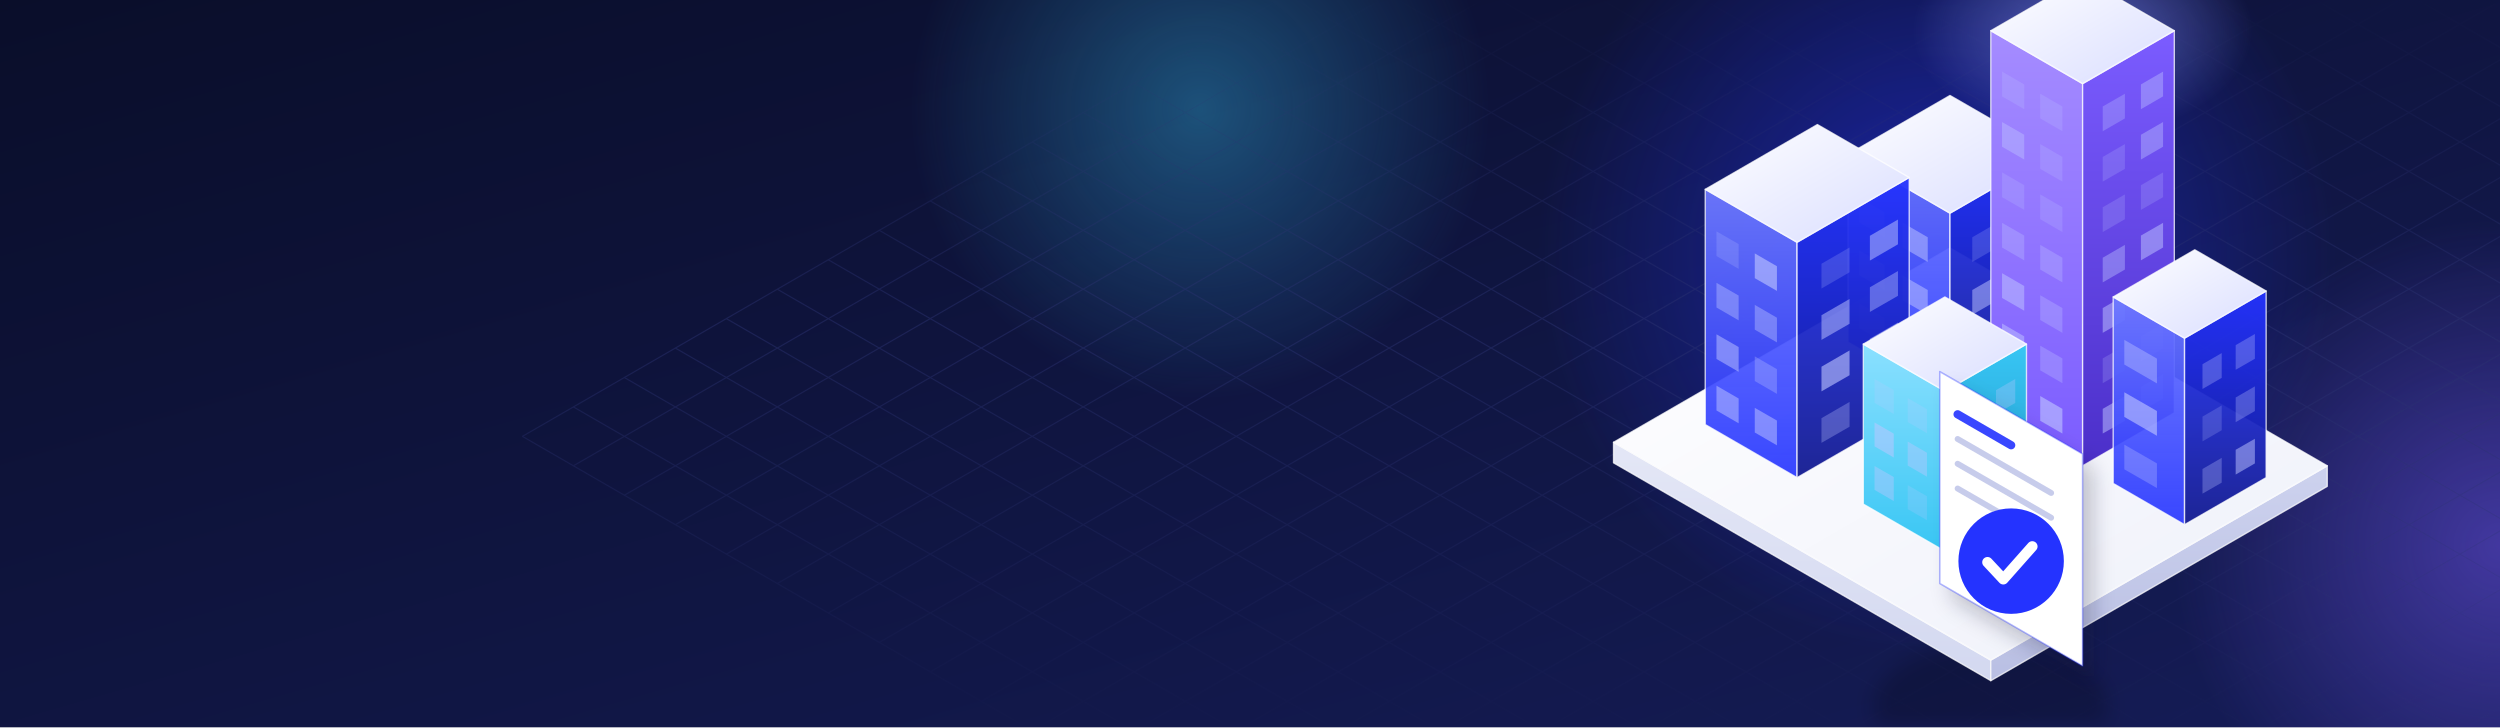
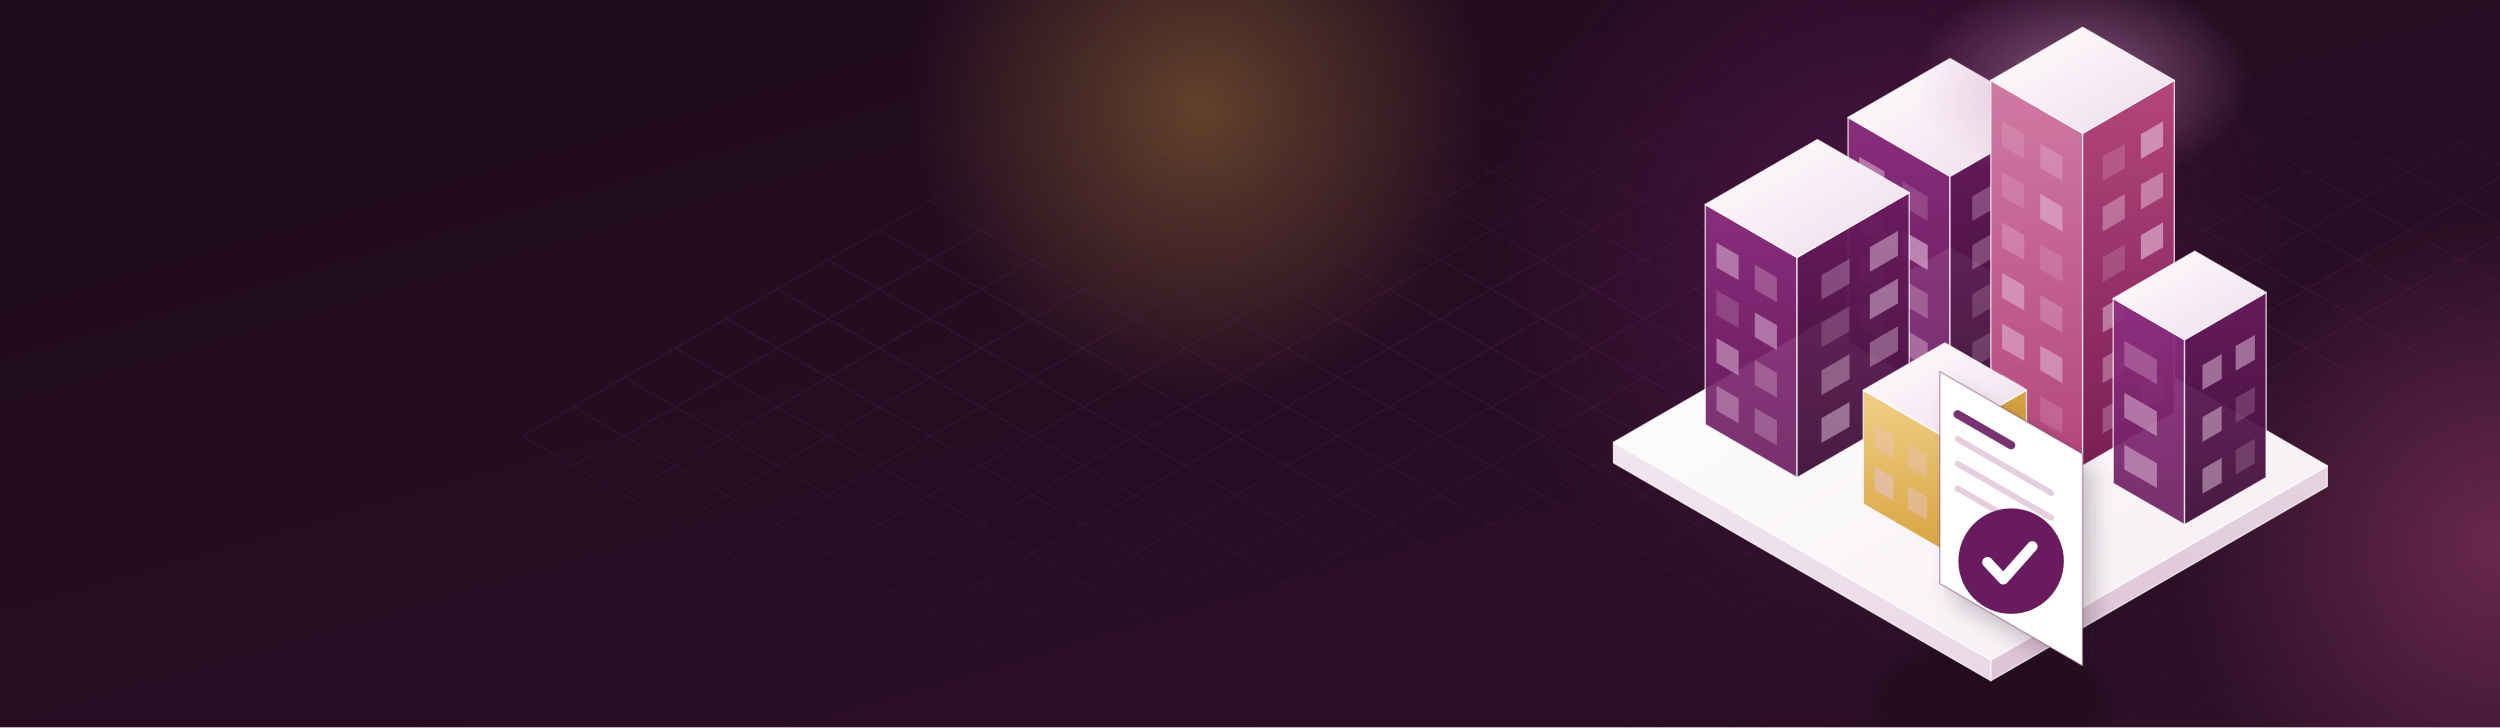
<svg xmlns="http://www.w3.org/2000/svg" viewBox="0 0 2200 640" preserveAspectRatio="xMidYMid slice">
  <defs>
    <linearGradient id="gBg" x1="0" y1="0" x2="1" y2="1">
-       <stop offset="0" stop-color="#0A0E2A" />
-       <stop offset="1" stop-color="#151C57" />
+       <stop offset="0" stop-color="#1E0A1C" />
+       <stop offset="1" stop-color="#2E1029" />
    </linearGradient>
    <radialGradient id="gB1">
-       <stop offset="0" stop-color="#2433FF" stop-opacity="0.55" />
-       <stop offset="1" stop-color="#2433FF" stop-opacity="0" />
+       <stop offset="0" stop-color="#6A1B5F" stop-opacity="0.55" />
+       <stop offset="1" stop-color="#6A1B5F" stop-opacity="0" />
    </radialGradient>
    <radialGradient id="gB2">
-       <stop offset="0" stop-color="#7B5CFF" stop-opacity="0.45" />
-       <stop offset="1" stop-color="#7B5CFF" stop-opacity="0" />
+       <stop offset="0" stop-color="#B4467C" stop-opacity="0.45" />
+       <stop offset="1" stop-color="#B4467C" stop-opacity="0" />
    </radialGradient>
    <radialGradient id="gB3">
-       <stop offset="0" stop-color="#38C6F4" stop-opacity="0.35" />
-       <stop offset="1" stop-color="#38C6F4" stop-opacity="0" />
+       <stop offset="0" stop-color="#D9A441" stop-opacity="0.35" />
+       <stop offset="1" stop-color="#D9A441" stop-opacity="0" />
    </radialGradient>
    <radialGradient id="gGlow">
-       <stop offset="0" stop-color="#8D98FF" stop-opacity=".55" />
-       <stop offset="1" stop-color="#8D98FF" stop-opacity="0" />
+       <stop offset="0" stop-color="#C98AB9" stop-opacity=".55" />
+       <stop offset="1" stop-color="#C98AB9" stop-opacity="0" />
    </radialGradient>
    <linearGradient id="gTop" x1="0" y1="0" x2="1" y2="1">
      <stop offset="0" stop-color="#FFFFFF" />
-       <stop offset="1" stop-color="#D9DDFF" />
+       <stop offset="1" stop-color="#F0DCEA" />
    </linearGradient>
    <linearGradient id="gLeft" x1="0" y1="0" x2="0" y2="1">
-       <stop offset="0" stop-color="#6E79FF" stop-opacity=".95" />
-       <stop offset="1" stop-color="#2433FF" stop-opacity=".9" />
+       <stop offset="0" stop-color="#8E2F80" stop-opacity=".95" />
+       <stop offset="1" stop-color="#6A1B5F" stop-opacity=".9" />
    </linearGradient>
    <linearGradient id="gRight" x1="0" y1="0" x2="0" y2="1">
-       <stop offset="0" stop-color="#2433FF" stop-opacity=".95" />
-       <stop offset="1" stop-color="#121A8F" stop-opacity=".95" />
+       <stop offset="0" stop-color="#6A1B5F" stop-opacity=".95" />
+       <stop offset="1" stop-color="#3E0F38" stop-opacity=".95" />
    </linearGradient>
    <linearGradient id="gLeftV" x1="0" y1="0" x2="0" y2="1">
-       <stop offset="0" stop-color="#A58CFF" />
-       <stop offset="1" stop-color="#7B5CFF" />
+       <stop offset="0" stop-color="#D07AA4" />
+       <stop offset="1" stop-color="#B4467C" />
    </linearGradient>
    <linearGradient id="gRightV" x1="0" y1="0" x2="0" y2="1">
-       <stop offset="0" stop-color="#7B5CFF" />
-       <stop offset="1" stop-color="#4B2FC9" />
+       <stop offset="0" stop-color="#B4467C" />
+       <stop offset="1" stop-color="#7A1F55" />
    </linearGradient>
    <linearGradient id="gLeftC" x1="0" y1="0" x2="0" y2="1">
-       <stop offset="0" stop-color="#8BE0FF" />
-       <stop offset="1" stop-color="#38C6F4" />
+       <stop offset="0" stop-color="#F0CF86" />
+       <stop offset="1" stop-color="#D9A441" />
    </linearGradient>
    <linearGradient id="gRightC" x1="0" y1="0" x2="0" y2="1">
-       <stop offset="0" stop-color="#38C6F4" />
-       <stop offset="1" stop-color="#1C8FC4" />
+       <stop offset="0" stop-color="#D9A441" />
+       <stop offset="1" stop-color="#A87A26" />
    </linearGradient>
    <linearGradient id="gLeftR" x1="0" y1="0" x2="0" y2="1">
-       <stop offset="0" stop-color="#FF8A6A" />
-       <stop offset="1" stop-color="#E8401C" />
+       <stop offset="0" stop-color="#F0CF86" />
+       <stop offset="1" stop-color="#D9A441" />
    </linearGradient>
    <linearGradient id="gRightR" x1="0" y1="0" x2="0" y2="1">
-       <stop offset="0" stop-color="#E8401C" />
-       <stop offset="1" stop-color="#A82A0E" />
+       <stop offset="0" stop-color="#D9A441" />
+       <stop offset="1" stop-color="#A87A26" />
    </linearGradient>
    <linearGradient id="gTopW" x1="0" y1="0" x2="1" y2="1">
      <stop offset="0" stop-color="#FFFFFF" />
-       <stop offset="1" stop-color="#EEF0FA" />
+       <stop offset="1" stop-color="#F5EEF3" />
    </linearGradient>
    <linearGradient id="gLeftW" x1="0" y1="0" x2="0" y2="1">
-       <stop offset="0" stop-color="#E4E7F6" />
-       <stop offset="1" stop-color="#D3D8F0" />
+       <stop offset="0" stop-color="#F1E6EE" />
+       <stop offset="1" stop-color="#EAD9E5" />
    </linearGradient>
    <linearGradient id="gRightW" x1="0" y1="0" x2="0" y2="1">
-       <stop offset="0" stop-color="#CDD2EE" />
-       <stop offset="1" stop-color="#B9BFE3" />
+       <stop offset="0" stop-color="#E6D3E0" />
+       <stop offset="1" stop-color="#DCC3D5" />
    </linearGradient>
    <linearGradient id="gFade" x1="0" y1="0" x2="0" y2="1">
      <stop offset="0" stop-color="#fff" stop-opacity="0" />
      <stop offset=".45" stop-color="#fff" stop-opacity="1" />
      <stop offset="1" stop-color="#fff" stop-opacity="0" />
    </linearGradient>
    <mask id="mGrid">
      <rect width="100%" height="100%" fill="url(#gFade)" />
    </mask>
    <filter id="fSoft" x="-50%" y="-50%" width="200%" height="200%">
      <feGaussianBlur stdDeviation="9" />
    </filter>
  </defs>
  <defs>
    <radialGradient id="gNode0" cx=".35" cy=".3">
      <stop offset="0" stop-color="#fff" />
-       <stop offset=".35" stop-color="#2433FF" />
-       <stop offset="1" stop-color="#121A8F" />
+       <stop offset=".35" stop-color="#6A1B5F" />
+       <stop offset="1" stop-color="#3E0F38" />
    </radialGradient>
    <radialGradient id="gNode1" cx=".35" cy=".3">
      <stop offset="0" stop-color="#fff" />
-       <stop offset=".35" stop-color="#7B5CFF" />
-       <stop offset="1" stop-color="#4B2FC9" />
+       <stop offset=".35" stop-color="#B4467C" />
+       <stop offset="1" stop-color="#7A1F55" />
    </radialGradient>
    <radialGradient id="gNode2" cx=".35" cy=".3">
      <stop offset="0" stop-color="#fff" />
-       <stop offset=".35" stop-color="#38C6F4" />
-       <stop offset="1" stop-color="#1C8FC4" />
+       <stop offset=".35" stop-color="#D9A441" />
+       <stop offset="1" stop-color="#A87A26" />
    </radialGradient>
  </defs>
  <rect width="100%" height="100%" fill="url(#gBg)" />
-   <circle cx="1704.8" cy="224" r="352" fill="url(#gB1)" />
+   <circle cx="1659.6" cy="224" r="352" fill="url(#gB1)" />
  <circle cx="2200" cy="480" r="288" fill="url(#gB2)" />
  <circle cx="1056" cy="96" r="256" fill="url(#gB3)" />
-   <g stroke="#2A3170" stroke-width="1" opacity="0.5" mask="url(#mGrid)">
+   <g stroke="#4A1E45" stroke-width="1" opacity="0.5" mask="url(#mGrid)">
    <line x1="1716" y1="-341.3" x2="459.7" y2="384" />
    <line x1="1716" y1="-341.3" x2="2972.3" y2="384" />
    <line x1="1760.9" y1="-315.4" x2="504.6" y2="409.9" />
    <line x1="1671.1" y1="-315.4" x2="2927.4" y2="409.9" />
    <line x1="1805.7" y1="-289.5" x2="549.4" y2="435.8" />
    <line x1="1626.3" y1="-289.5" x2="2882.6" y2="435.8" />
    <line x1="1850.6" y1="-263.6" x2="594.3" y2="461.7" />
    <line x1="1581.4" y1="-263.6" x2="2837.7" y2="461.7" />
    <line x1="1895.5" y1="-237.7" x2="639.2" y2="487.6" />
    <line x1="1536.5" y1="-237.7" x2="2792.8" y2="487.6" />
    <line x1="1940.3" y1="-211.8" x2="684" y2="513.5" />
    <line x1="1491.7" y1="-211.8" x2="2748" y2="513.5" />
    <line x1="1985.2" y1="-185.9" x2="728.9" y2="539.4" />
    <line x1="1446.8" y1="-185.9" x2="2703.1" y2="539.4" />
    <line x1="2030.1" y1="-160" x2="773.8" y2="565.3" />
    <line x1="1401.9" y1="-160" x2="2658.2" y2="565.3" />
    <line x1="2074.9" y1="-134.1" x2="818.6" y2="591.2" />
    <line x1="1357.1" y1="-134.1" x2="2613.4" y2="591.2" />
    <line x1="2119.8" y1="-108.2" x2="863.5" y2="617.1" />
    <line x1="1312.2" y1="-108.2" x2="2568.5" y2="617.1" />
    <line x1="2164.7" y1="-82.3" x2="908.4" y2="643" />
    <line x1="1267.3" y1="-82.3" x2="2523.6" y2="643" />
    <line x1="2209.6" y1="-56.4" x2="953.2" y2="669" />
    <line x1="1222.4" y1="-56.4" x2="2478.8" y2="669" />
    <line x1="2254.4" y1="-30.5" x2="998.1" y2="694.9" />
    <line x1="1177.6" y1="-30.5" x2="2433.9" y2="694.9" />
    <line x1="2299.3" y1="-4.6" x2="1043" y2="720.8" />
    <line x1="1132.7" y1="-4.6" x2="2389" y2="720.8" />
    <line x1="2344.2" y1="21.3" x2="1087.8" y2="746.7" />
    <line x1="1087.8" y1="21.3" x2="2344.2" y2="746.7" />
    <line x1="2389" y1="47.2" x2="1132.7" y2="772.6" />
    <line x1="1043" y1="47.2" x2="2299.3" y2="772.6" />
    <line x1="2433.9" y1="73.1" x2="1177.6" y2="798.5" />
    <line x1="998.1" y1="73.1" x2="2254.4" y2="798.5" />
    <line x1="2478.8" y1="99" x2="1222.4" y2="824.4" />
    <line x1="953.2" y1="99" x2="2209.6" y2="824.4" />
    <line x1="2523.6" y1="125" x2="1267.3" y2="850.3" />
    <line x1="908.4" y1="125" x2="2164.7" y2="850.3" />
    <line x1="2568.5" y1="150.9" x2="1312.2" y2="876.2" />
    <line x1="863.5" y1="150.9" x2="2119.8" y2="876.2" />
    <line x1="2613.4" y1="176.8" x2="1357.1" y2="902.1" />
    <line x1="818.6" y1="176.8" x2="2074.9" y2="902.1" />
    <line x1="2658.2" y1="202.7" x2="1401.9" y2="928" />
    <line x1="773.8" y1="202.7" x2="2030.1" y2="928" />
    <line x1="2703.1" y1="228.6" x2="1446.8" y2="953.9" />
    <line x1="728.9" y1="228.6" x2="1985.2" y2="953.9" />
    <line x1="2748" y1="254.5" x2="1491.7" y2="979.8" />
    <line x1="684" y1="254.5" x2="1940.3" y2="979.8" />
    <line x1="2792.8" y1="280.4" x2="1536.5" y2="1005.7" />
    <line x1="639.2" y1="280.4" x2="1895.5" y2="1005.7" />
    <line x1="2837.7" y1="306.3" x2="1581.4" y2="1031.6" />
    <line x1="594.3" y1="306.3" x2="1850.6" y2="1031.6" />
    <line x1="2882.6" y1="332.2" x2="1626.3" y2="1057.5" />
    <line x1="549.4" y1="332.2" x2="1805.7" y2="1057.5" />
    <line x1="2927.4" y1="358.1" x2="1671.1" y2="1083.4" />
    <line x1="504.6" y1="358.1" x2="1760.9" y2="1083.4" />
    <line x1="2972.3" y1="384" x2="1716" y2="1109.3" />
    <line x1="459.7" y1="384" x2="1716" y2="1109.3" />
  </g>
  <ellipse cx="1751.9" cy="622.3" rx="103.6" ry="57" fill="#000" opacity="0.2" filter="url(#fSoft)" />
  <g>
    <polygon points="1419.9,407.3 1751.9,599 1751.9,580.9 1419.9,389.2" fill="url(#gLeftW)" stroke="rgba(255,255,255,.75)" stroke-width="1.2" stroke-linejoin="round" />
    <polygon points="2048,428 1751.9,599 1751.9,580.9 2048,409.9" fill="url(#gRightW)" stroke="rgba(255,255,255,.75)" stroke-width="1.2" stroke-linejoin="round" />
    <polygon points="1716,218.2 2048,409.9 1751.9,580.9 1419.9,389.2" fill="url(#gTopW)" stroke="rgba(255,255,255,.75)" stroke-width="1.2" stroke-linejoin="round" />
  </g>
  <g>
-     <polygon points="1626.3,301.1 1716,352.9 1716,187.6 1626.3,135.8" fill="url(#gLeft)" stroke="rgba(255,255,255,.75)" stroke-width="1.2" stroke-linejoin="round" />
-     <polygon points="1805.7,301.1 1716,352.9 1716,187.6 1805.7,135.8" fill="url(#gRight)" stroke="rgba(255,255,255,.75)" stroke-width="1.2" stroke-linejoin="round" />
-     <polygon points="1716,84 1805.7,135.8 1716,187.6 1626.3,135.8" fill="url(#gTop)" stroke="rgba(255,255,255,.75)" stroke-width="1.2" stroke-linejoin="round" />
-     <polygon points="1636.1,288.7 1658.3,301.4 1658.3,279.7 1636.1,266.9" fill="#BFC6FF" opacity="0.3" />
-     <polygon points="1674.3,310.7 1696.4,323.5 1696.4,301.7 1674.3,288.9" fill="#BFC6FF" opacity="0.6" />
-     <polygon points="1795.9,288.7 1773.7,301.4 1773.7,279.7 1795.9,266.9" fill="#BFC6FF" opacity="0.4" />
-     <polygon points="1757.7,310.7 1735.6,323.5 1735.6,301.7 1757.7,288.9" fill="#BFC6FF" opacity="0.2" />
-     <polygon points="1636.1,242.2 1658.3,255 1658.3,233.2 1636.1,220.4" fill="#BFC6FF" opacity="0.5" />
-     <polygon points="1674.3,264.2 1696.4,277 1696.4,255.2 1674.3,242.5" fill="#BFC6FF" opacity="0.5" />
-     <polygon points="1795.9,242.2 1773.7,255 1773.7,233.2 1795.9,220.4" fill="#BFC6FF" opacity="0.4" />
-     <polygon points="1757.7,264.2 1735.6,277 1735.6,255.2 1757.7,242.5" fill="#BFC6FF" opacity="0.5" />
-     <polygon points="1636.1,195.7 1658.3,208.5 1658.3,186.7 1636.1,174" fill="#BFC6FF" opacity="0.4" />
-     <polygon points="1674.3,217.7 1696.4,230.5 1696.4,208.8 1674.3,196" fill="#BFC6FF" opacity="0.5" />
-     <polygon points="1795.9,195.7 1773.7,208.5 1773.7,186.7 1795.9,174" fill="#BFC6FF" opacity="0.3" />
-     <polygon points="1757.7,217.7 1735.6,230.5 1735.6,208.8 1757.7,196" fill="#BFC6FF" opacity="0.2" />
-   </g>
-   <g>
-     <ellipse cx="1832.7" cy="27" rx="149.2" ry="93.3" fill="url(#gGlow)" />
-     <polygon points="1751.9,363.3 1832.7,409.9 1832.7,73.6 1751.9,27" fill="url(#gLeftV)" stroke="rgba(255,255,255,.75)" stroke-width="1.2" stroke-linejoin="round" />
-     <polygon points="1913.4,363.3 1832.7,409.9 1832.7,73.6 1913.4,27" fill="url(#gRightV)" stroke="rgba(255,255,255,.75)" stroke-width="1.2" stroke-linejoin="round" />
-     <polygon points="1832.7,-19.6 1913.4,27 1832.7,73.6 1751.9,27" fill="url(#gTop)" stroke="rgba(255,255,255,.75)" stroke-width="1.2" stroke-linejoin="round" />
-     <polygon points="1761.8,350.8 1781.3,362.1 1781.3,340.4 1761.8,329.1" fill="#BFC6FF" opacity="0.2" />
-     <polygon points="1795.4,370.3 1814.9,381.5 1814.9,359.8 1795.4,348.5" fill="#BFC6FF" opacity="0.6" />
-     <polygon points="1903.5,350.8 1884,362.1 1884,340.4 1903.5,329.1" fill="#BFC6FF" opacity="0.3" />
-     <polygon points="1869.9,370.3 1850.4,381.5 1850.4,359.8 1869.9,348.5" fill="#BFC6FF" opacity="0.5" />
-     <polygon points="1761.8,306.5 1781.3,317.8 1781.3,296 1761.8,284.7" fill="#BFC6FF" opacity="0.5" />
-     <polygon points="1795.4,325.9 1814.9,337.2 1814.9,315.4 1795.4,304.2" fill="#BFC6FF" opacity="0.3" />
-     <polygon points="1903.5,306.5 1884,317.8 1884,296 1903.5,284.7" fill="#BFC6FF" opacity="0.3" />
-     <polygon points="1869.9,325.9 1850.4,337.2 1850.4,315.4 1869.9,304.2" fill="#BFC6FF" opacity="0.2" />
-     <polygon points="1761.8,262.2 1781.3,273.4 1781.3,251.7 1761.8,240.4" fill="#BFC6FF" opacity="0.5" />
-     <polygon points="1795.4,281.6 1814.9,292.9 1814.9,271.1 1795.4,259.8" fill="#BFC6FF" opacity="0.3" />
-     <polygon points="1903.5,262.2 1884,273.4 1884,251.7 1903.5,240.4" fill="#BFC6FF" opacity="0.4" />
-     <polygon points="1869.9,281.6 1850.4,292.9 1850.4,271.1 1869.9,259.8" fill="#BFC6FF" opacity="0.5" />
-     <polygon points="1761.8,217.8 1781.3,229.1 1781.3,207.3 1761.8,196.1" fill="#BFC6FF" opacity="0.3" />
-     <polygon points="1795.4,237.2 1814.9,248.5 1814.9,226.8 1795.4,215.5" fill="#BFC6FF" opacity="0.3" />
-     <polygon points="1903.5,217.8 1884,229.1 1884,207.3 1903.5,196.1" fill="#BFC6FF" opacity="0.5" />
-     <polygon points="1869.9,237.2 1850.4,248.5 1850.4,226.8 1869.9,215.5" fill="#BFC6FF" opacity="0.4" />
-     <polygon points="1761.8,173.5 1781.3,184.7 1781.3,163 1761.8,151.7" fill="#BFC6FF" opacity="0.2" />
-     <polygon points="1795.4,192.9 1814.9,204.2 1814.9,182.4 1795.4,171.1" fill="#BFC6FF" opacity="0.2" />
-     <polygon points="1903.5,173.5 1884,184.7 1884,163 1903.5,151.7" fill="#BFC6FF" opacity="0.2" />
-     <polygon points="1869.9,192.9 1850.4,204.2 1850.4,182.4 1869.9,171.1" fill="#BFC6FF" opacity="0.2" />
-     <polygon points="1761.8,129.1 1781.3,140.4 1781.3,118.6 1761.8,107.4" fill="#BFC6FF" opacity="0.4" />
-     <polygon points="1795.4,148.6 1814.9,159.8 1814.9,138.1 1795.4,126.8" fill="#BFC6FF" opacity="0.2" />
-     <polygon points="1903.5,129.1 1884,140.4 1884,118.6 1903.5,107.4" fill="#BFC6FF" opacity="0.4" />
-     <polygon points="1869.9,148.6 1850.4,159.8 1850.4,138.1 1869.9,126.8" fill="#BFC6FF" opacity="0.2" />
-     <polygon points="1761.8,84.8 1781.3,96.1 1781.3,74.3 1761.8,63" fill="#BFC6FF" opacity="0.2" />
-     <polygon points="1795.4,104.2 1814.9,115.5 1814.9,93.7 1795.4,82.5" fill="#BFC6FF" opacity="0.2" />
-     <polygon points="1903.5,84.8 1884,96.1 1884,74.3 1903.5,63" fill="#BFC6FF" opacity="0.4" />
-     <polygon points="1869.9,104.2 1850.4,115.5 1850.4,93.7 1869.9,82.5" fill="#BFC6FF" opacity="0.3" />
-   </g>
-   <g>
-     <polygon points="1500.6,373.6 1581.4,420.3 1581.4,213.2 1500.6,166.6" fill="url(#gLeft)" stroke="rgba(255,255,255,.75)" stroke-width="1.2" stroke-linejoin="round" />
-     <polygon points="1680.1,363.3 1581.4,420.3 1581.4,213.2 1680.1,156.2" fill="url(#gRight)" stroke="rgba(255,255,255,.75)" stroke-width="1.2" stroke-linejoin="round" />
-     <polygon points="1599.3,109.6 1680.1,156.2 1581.4,213.2 1500.6,166.6" fill="url(#gTop)" stroke="rgba(255,255,255,.75)" stroke-width="1.2" stroke-linejoin="round" />
-     <polygon points="1510.5,361.2 1530,372.5 1530,350.7 1510.5,339.4" fill="#BFC6FF" opacity="0.5" />
-     <polygon points="1544.2,380.6 1563.7,391.9 1563.7,370.1 1544.2,358.9" fill="#BFC6FF" opacity="0.5" />
-     <polygon points="1670.2,350.8 1645.5,365.1 1645.5,343.4 1670.2,329.1" fill="#BFC6FF" opacity="0.4" />
-     <polygon points="1627.6,375.5 1602.9,389.7 1602.9,368 1627.6,353.7" fill="#BFC6FF" opacity="0.3" />
-     <polygon points="1510.5,315.9 1530,327.2 1530,305.4 1510.5,294.2" fill="#BFC6FF" opacity="0.5" />
-     <polygon points="1544.2,335.3 1563.7,346.6 1563.7,324.9 1544.2,313.6" fill="#BFC6FF" opacity="0.3" />
-     <polygon points="1670.2,305.6 1645.5,319.8 1645.5,298.1 1670.2,283.8" fill="#BFC6FF" opacity="0.5" />
-     <polygon points="1627.6,330.2 1602.9,344.4 1602.9,322.7 1627.6,308.4" fill="#BFC6FF" opacity="0.6" />
-     <polygon points="1510.5,270.6 1530,281.9 1530,260.1 1510.5,248.9" fill="#BFC6FF" opacity="0.4" />
-     <polygon points="1544.2,290.1 1563.7,301.3 1563.7,279.6 1544.2,268.3" fill="#BFC6FF" opacity="0.4" />
-     <polygon points="1670.2,260.3 1645.5,274.5 1645.5,252.8 1670.2,238.5" fill="#BFC6FF" opacity="0.4" />
-     <polygon points="1627.6,284.9 1602.9,299.1 1602.9,277.4 1627.6,263.1" fill="#BFC6FF" opacity="0.5" />
-     <polygon points="1510.5,225.3 1530,236.6 1530,214.8 1510.5,203.6" fill="#BFC6FF" opacity="0.2" />
-     <polygon points="1544.2,244.8 1563.7,256 1563.7,234.3 1544.2,223" fill="#BFC6FF" opacity="0.6" />
-     <polygon points="1670.2,215 1645.5,229.3 1645.5,207.5 1670.2,193.2" fill="#BFC6FF" opacity="0.5" />
-     <polygon points="1627.6,239.6 1602.9,253.9 1602.9,232.1 1627.6,217.8" fill="#BFC6FF" opacity="0.2" />
-   </g>
-   <g>
-     <polygon points="1859.6,425.4 1922.4,461.7 1922.4,297.6 1859.6,261.3" fill="url(#gLeft)" stroke="rgba(255,255,255,.75)" stroke-width="1.2" stroke-linejoin="round" />
-     <polygon points="1994.2,420.3 1922.4,461.7 1922.4,297.6 1994.2,256.1" fill="url(#gRight)" stroke="rgba(255,255,255,.75)" stroke-width="1.2" stroke-linejoin="round" />
-     <polygon points="1931.4,219.8 1994.2,256.1 1922.4,297.6 1859.6,261.3" fill="url(#gTop)" stroke="rgba(255,255,255,.75)" stroke-width="1.2" stroke-linejoin="round" />
-     <polygon points="1869.4,413 1898.1,429.5 1898.1,407.8 1869.4,391.3" fill="#BFC6FF" opacity="0.3" />
-     <polygon points="1984.3,407.8 1967.4,417.6 1967.4,395.8 1984.3,386.1" fill="#BFC6FF" opacity="0.5" />
-     <polygon points="1955.1,424.7 1938.2,434.4 1938.2,412.7 1955.1,402.9" fill="#BFC6FF" opacity="0.3" />
-     <polygon points="1869.4,366.9 1898.1,383.5 1898.1,361.7 1869.4,345.2" fill="#BFC6FF" opacity="0.6" />
-     <polygon points="1984.3,361.7 1967.4,371.5 1967.4,349.8 1984.3,340" fill="#BFC6FF" opacity="0.3" />
-     <polygon points="1955.1,378.6 1938.2,388.4 1938.2,366.6 1955.1,356.8" fill="#BFC6FF" opacity="0.2" />
-     <polygon points="1869.4,320.8 1898.1,337.4 1898.1,315.6 1869.4,299.1" fill="#BFC6FF" opacity="0.4" />
-     <polygon points="1984.3,315.7 1967.4,325.4 1967.4,303.7 1984.3,293.9" fill="#BFC6FF" opacity="0.3" />
-     <polygon points="1955.1,332.5 1938.2,342.3 1938.2,320.5 1955.1,310.7" fill="#BFC6FF" opacity="0.3" />
-   </g>
-   <g>
-     <polygon points="1639.7,443.6 1711.5,485 1711.5,344.2 1639.7,302.8" fill="url(#gLeftC)" stroke="rgba(255,255,255,.75)" stroke-width="1.2" stroke-linejoin="round" />
-     <polygon points="1783.3,443.6 1711.5,485 1711.5,344.2 1783.3,302.8" fill="url(#gRightC)" stroke="rgba(255,255,255,.75)" stroke-width="1.2" stroke-linejoin="round" />
-     <polygon points="1711.5,261.3 1783.3,302.8 1711.5,344.2 1639.7,302.8" fill="url(#gTop)" stroke="rgba(255,255,255,.75)" stroke-width="1.2" stroke-linejoin="round" />
-     <polygon points="1649.6,431.1 1666.5,440.9 1666.5,419.8 1649.6,410.1" fill="#BFC6FF" opacity="0.4" />
-     <polygon points="1678.8,448 1695.7,457.8 1695.7,436.7 1678.8,426.9" fill="#BFC6FF" opacity="0.2" />
-     <polygon points="1773.4,431.1 1756.5,440.9 1756.5,419.8 1773.4,410.1" fill="#BFC6FF" opacity="0.5" />
-     <polygon points="1744.3,448 1727.4,457.8 1727.4,436.7 1744.3,426.9" fill="#BFC6FF" opacity="0.4" />
-     <polygon points="1649.6,392.8 1666.5,402.6 1666.5,381.6 1649.6,371.8" fill="#BFC6FF" opacity="0.5" />
-     <polygon points="1678.8,409.7 1695.7,419.5 1695.7,398.4 1678.8,388.6" fill="#BFC6FF" opacity="0.4" />
-     <polygon points="1773.4,392.8 1756.5,402.6 1756.5,381.6 1773.4,371.8" fill="#BFC6FF" opacity="0.3" />
-     <polygon points="1744.3,409.7 1727.4,419.5 1727.4,398.4 1744.3,388.6" fill="#BFC6FF" opacity="0.2" />
-     <polygon points="1649.6,354.6 1666.5,364.3 1666.5,343.3 1649.6,333.5" fill="#BFC6FF" opacity="0.2" />
-     <polygon points="1678.8,371.4 1695.7,381.2 1695.7,360.1 1678.8,350.3" fill="#BFC6FF" opacity="0.2" />
-     <polygon points="1773.4,354.6 1756.5,364.3 1756.5,343.3 1773.4,333.5" fill="#BFC6FF" opacity="0.3" />
-     <polygon points="1744.3,371.4 1727.4,381.2 1727.4,360.1 1744.3,350.3" fill="#BFC6FF" opacity="0.4" />
-   </g>
-   <g>
-     <polygon points="1707,513.5 1832.7,586.1 1832.7,399.5 1707,327" fill="#0A0E2A" opacity=".22" transform="translate(10,14)" filter="url(#fSoft)" />
-     <polygon points="1707,513.5 1832.7,586.1 1832.7,399.5 1707,327" fill="#FFFFFF" stroke="rgba(36,51,255,.35)" stroke-width="1.4" stroke-linejoin="round" />
-     <line x1="1722.7" y1="364.6" x2="1769.8" y2="391.8" stroke="#2433FF" stroke-width="7.3" stroke-linecap="round" opacity=".9" />
-     <line x1="1722.7" y1="386.3" x2="1805" y2="433.8" stroke="#B9BFE6" stroke-width="5.2" stroke-linecap="round" opacity=".8" />
-     <line x1="1722.7" y1="408.1" x2="1805" y2="455.6" stroke="#B9BFE6" stroke-width="5.2" stroke-linecap="round" opacity=".8" />
-     <line x1="1722.7" y1="429.9" x2="1769.8" y2="457.1" stroke="#B9BFE6" stroke-width="5.2" stroke-linecap="round" opacity=".8" />
-     <circle cx="1769.8" cy="493.8" r="46.4" fill="#2433FF" />
+     <polygon points="1626.3,301.1 1716,352.9 1716,155.1 1626.3,103.3" fill="url(#gLeft)" stroke="rgba(255,255,255,.75)" stroke-width="1.2" stroke-linejoin="round" />
+     <polygon points="1805.7,301.1 1716,352.9 1716,155.1 1805.7,103.3" fill="url(#gRight)" stroke="rgba(255,255,255,.75)" stroke-width="1.2" stroke-linejoin="round" />
+     <polygon points="1716,51.5 1805.7,103.3 1716,155.1 1626.3,103.3" fill="url(#gTop)" stroke="rgba(255,255,255,.75)" stroke-width="1.2" stroke-linejoin="round" />
+     <polygon points="1636.1,288.7 1658.3,301.4 1658.3,279.7 1636.1,266.9" fill="#E6C3DD" opacity="0.4" />
+     <polygon points="1674.3,310.7 1696.4,323.5 1696.4,301.7 1674.3,288.9" fill="#E6C3DD" opacity="0.4" />
+     <polygon points="1795.9,288.7 1773.7,301.4 1773.7,279.7 1795.9,266.9" fill="#E6C3DD" opacity="0.2" />
+     <polygon points="1757.7,310.7 1735.6,323.5 1735.6,301.7 1757.7,288.9" fill="#E6C3DD" opacity="0.2" />
+     <polygon points="1636.1,245.7 1658.3,258.5 1658.3,236.7 1636.1,223.9" fill="#E6C3DD" opacity="0.4" />
+     <polygon points="1674.3,267.7 1696.4,280.5 1696.4,258.7 1674.3,246" fill="#E6C3DD" opacity="0.3" />
+     <polygon points="1795.9,245.7 1773.7,258.5 1773.7,236.7 1795.9,223.9" fill="#E6C3DD" opacity="0.5" />
+     <polygon points="1757.7,267.7 1735.6,280.5 1735.6,258.7 1757.7,246" fill="#E6C3DD" opacity="0.2" />
+     <polygon points="1636.1,202.7 1658.3,215.5 1658.3,193.7 1636.1,181" fill="#E6C3DD" opacity="0.4" />
+     <polygon points="1674.3,224.7 1696.4,237.5 1696.4,215.7 1674.3,203" fill="#E6C3DD" opacity="0.6" />
+     <polygon points="1795.9,202.7 1773.7,215.5 1773.7,193.7 1795.9,181" fill="#E6C3DD" opacity="0.5" />
+     <polygon points="1757.7,224.7 1735.6,237.5 1735.6,215.7 1757.7,203" fill="#E6C3DD" opacity="0.3" />
+     <polygon points="1636.1,159.7 1658.3,172.5 1658.3,150.8 1636.1,138" fill="#E6C3DD" opacity="0.5" />
+     <polygon points="1674.3,181.8 1696.4,194.5 1696.4,172.8 1674.3,160" fill="#E6C3DD" opacity="0.2" />
+     <polygon points="1795.9,159.7 1773.7,172.5 1773.7,150.8 1795.9,138" fill="#E6C3DD" opacity="0.5" />
+     <polygon points="1757.7,181.8 1735.6,194.5 1735.6,172.8 1757.7,160" fill="#E6C3DD" opacity="0.3" />
+   </g>
+   <g>
+     <ellipse cx="1832.7" cy="70.7" rx="149.2" ry="93.3" fill="url(#gGlow)" />
+     <polygon points="1751.9,363.3 1832.7,409.9 1832.7,117.3 1751.9,70.7" fill="url(#gLeftV)" stroke="rgba(255,255,255,.75)" stroke-width="1.2" stroke-linejoin="round" />
+     <polygon points="1913.4,363.3 1832.7,409.9 1832.7,117.3 1913.4,70.7" fill="url(#gRightV)" stroke="rgba(255,255,255,.75)" stroke-width="1.2" stroke-linejoin="round" />
+     <polygon points="1832.7,24 1913.4,70.7 1832.7,117.3 1751.9,70.7" fill="url(#gTop)" stroke="rgba(255,255,255,.75)" stroke-width="1.2" stroke-linejoin="round" />
+     <polygon points="1761.8,350.8 1781.3,362.1 1781.3,340.4 1761.8,329.1" fill="#E6C3DD" opacity="0.4" />
+     <polygon points="1795.4,370.3 1814.9,381.5 1814.9,359.8 1795.4,348.5" fill="#E6C3DD" opacity="0.2" />
+     <polygon points="1903.5,350.8 1884,362.1 1884,340.4 1903.5,329.1" fill="#E6C3DD" opacity="0.4" />
+     <polygon points="1869.9,370.3 1850.4,381.5 1850.4,359.8 1869.9,348.5" fill="#E6C3DD" opacity="0.3" />
+     <polygon points="1761.8,306.4 1781.3,317.7 1781.3,295.9 1761.8,284.6" fill="#E6C3DD" opacity="0.5" />
+     <polygon points="1795.4,325.8 1814.9,337.1 1814.9,315.3 1795.4,304.1" fill="#E6C3DD" opacity="0.5" />
+     <polygon points="1903.5,306.4 1884,317.7 1884,295.9 1903.5,284.6" fill="#E6C3DD" opacity="0.2" />
+     <polygon points="1869.9,325.8 1850.4,337.1 1850.4,315.3 1869.9,304.1" fill="#E6C3DD" opacity="0.4" />
+     <polygon points="1761.8,261.9 1781.3,273.2 1781.3,251.4 1761.8,240.2" fill="#E6C3DD" opacity="0.5" />
+     <polygon points="1795.4,281.4 1814.9,292.6 1814.9,270.9 1795.4,259.6" fill="#E6C3DD" opacity="0.3" />
+     <polygon points="1903.5,261.9 1884,273.2 1884,251.4 1903.5,240.2" fill="#E6C3DD" opacity="0.3" />
+     <polygon points="1869.9,281.4 1850.4,292.6 1850.4,270.9 1869.9,259.6" fill="#E6C3DD" opacity="0.5" />
+     <polygon points="1761.8,217.5 1781.3,228.8 1781.3,207 1761.8,195.7" fill="#E6C3DD" opacity="0.3" />
+     <polygon points="1795.4,236.9 1814.9,248.2 1814.9,226.4 1795.4,215.2" fill="#E6C3DD" opacity="0.2" />
+     <polygon points="1903.5,217.5 1884,228.8 1884,207 1903.5,195.7" fill="#E6C3DD" opacity="0.6" />
+     <polygon points="1869.9,236.9 1850.4,248.2 1850.4,226.4 1869.9,215.2" fill="#E6C3DD" opacity="0.2" />
+     <polygon points="1761.8,173 1781.3,184.3 1781.3,162.5 1761.8,151.3" fill="#E6C3DD" opacity="0.2" />
+     <polygon points="1795.4,192.5 1814.9,203.7 1814.9,182 1795.4,170.7" fill="#E6C3DD" opacity="0.5" />
+     <polygon points="1903.5,173 1884,184.3 1884,162.5 1903.5,151.3" fill="#E6C3DD" opacity="0.5" />
+     <polygon points="1869.9,192.5 1850.4,203.7 1850.4,182 1869.9,170.7" fill="#E6C3DD" opacity="0.4" />
+     <polygon points="1761.8,128.6 1781.3,139.9 1781.3,118.1 1761.8,106.8" fill="#E6C3DD" opacity="0.2" />
+     <polygon points="1795.4,148 1814.9,159.3 1814.9,137.5 1795.4,126.3" fill="#E6C3DD" opacity="0.3" />
+     <polygon points="1903.5,128.6 1884,139.9 1884,118.1 1903.5,106.8" fill="#E6C3DD" opacity="0.6" />
+     <polygon points="1869.9,148 1850.4,159.3 1850.4,137.5 1869.9,126.3" fill="#E6C3DD" opacity="0.2" />
+   </g>
+   <g>
+     <polygon points="1500.6,373.6 1581.4,420.3 1581.4,226.5 1500.6,179.9" fill="url(#gLeft)" stroke="rgba(255,255,255,.75)" stroke-width="1.2" stroke-linejoin="round" />
+     <polygon points="1680.1,363.3 1581.4,420.3 1581.4,226.5 1680.1,169.5" fill="url(#gRight)" stroke="rgba(255,255,255,.75)" stroke-width="1.2" stroke-linejoin="round" />
+     <polygon points="1599.3,122.9 1680.1,169.5 1581.4,226.5 1500.6,179.9" fill="url(#gTop)" stroke="rgba(255,255,255,.75)" stroke-width="1.2" stroke-linejoin="round" />
+     <polygon points="1510.5,361.2 1530,372.5 1530,350.7 1510.5,339.4" fill="#E6C3DD" opacity="0.4" />
+     <polygon points="1544.2,380.6 1563.7,391.9 1563.7,370.1 1544.2,358.9" fill="#E6C3DD" opacity="0.3" />
+     <polygon points="1670.2,350.8 1645.5,365.1 1645.5,343.4 1670.2,329.1" fill="#E6C3DD" opacity="0.5" />
+     <polygon points="1627.6,375.5 1602.9,389.7 1602.9,368 1627.6,353.7" fill="#E6C3DD" opacity="0.5" />
+     <polygon points="1510.5,319.2 1530,330.5 1530,308.8 1510.5,297.5" fill="#E6C3DD" opacity="0.5" />
+     <polygon points="1544.2,338.7 1563.7,349.9 1563.7,328.2 1544.2,316.9" fill="#E6C3DD" opacity="0.3" />
+     <polygon points="1670.2,308.9 1645.5,323.2 1645.5,301.4 1670.2,287.1" fill="#E6C3DD" opacity="0.4" />
+     <polygon points="1627.6,333.5 1602.9,347.8 1602.9,326 1627.6,311.7" fill="#E6C3DD" opacity="0.4" />
+     <polygon points="1510.5,277.3 1530,288.6 1530,266.8 1510.5,255.5" fill="#E6C3DD" opacity="0.2" />
+     <polygon points="1544.2,296.7 1563.7,308 1563.7,286.2 1544.2,275" fill="#E6C3DD" opacity="0.5" />
+     <polygon points="1670.2,266.9 1645.5,281.2 1645.5,259.4 1670.2,245.2" fill="#E6C3DD" opacity="0.5" />
+     <polygon points="1627.6,291.5 1602.9,305.8 1602.9,284 1627.6,269.8" fill="#E6C3DD" opacity="0.2" />
+     <polygon points="1510.5,235.3 1530,246.6 1530,224.8 1510.5,213.6" fill="#E6C3DD" opacity="0.5" />
+     <polygon points="1544.2,254.7 1563.7,266 1563.7,244.3 1544.2,233" fill="#E6C3DD" opacity="0.3" />
+     <polygon points="1670.2,225 1645.5,239.2 1645.5,217.5 1670.2,203.2" fill="#E6C3DD" opacity="0.5" />
+     <polygon points="1627.6,249.6 1602.9,263.8 1602.9,242.1 1627.6,227.8" fill="#E6C3DD" opacity="0.3" />
+   </g>
+   <g>
+     <polygon points="1859.6,425.4 1922.4,461.7 1922.4,298.9 1859.6,262.6" fill="url(#gLeft)" stroke="rgba(255,255,255,.75)" stroke-width="1.2" stroke-linejoin="round" />
+     <polygon points="1994.2,420.3 1922.4,461.7 1922.4,298.9 1994.2,257.4" fill="url(#gRight)" stroke="rgba(255,255,255,.75)" stroke-width="1.2" stroke-linejoin="round" />
+     <polygon points="1931.4,221.1 1994.2,257.4 1922.4,298.9 1859.6,262.6" fill="url(#gTop)" stroke="rgba(255,255,255,.75)" stroke-width="1.2" stroke-linejoin="round" />
+     <polygon points="1869.4,413 1898.1,429.5 1898.1,407.8 1869.4,391.3" fill="#E6C3DD" opacity="0.5" />
+     <polygon points="1984.3,407.8 1967.4,417.6 1967.4,395.8 1984.3,386.1" fill="#E6C3DD" opacity="0.2" />
+     <polygon points="1955.1,424.7 1938.2,434.4 1938.2,412.7 1955.1,402.9" fill="#E6C3DD" opacity="0.5" />
+     <polygon points="1869.4,367.4 1898.1,383.9 1898.1,362.1 1869.4,345.6" fill="#E6C3DD" opacity="0.5" />
+     <polygon points="1984.3,362.2 1967.4,371.9 1967.4,350.2 1984.3,340.4" fill="#E6C3DD" opacity="0.2" />
+     <polygon points="1955.1,379 1938.2,388.8 1938.2,367 1955.1,357.3" fill="#E6C3DD" opacity="0.5" />
+     <polygon points="1869.4,321.7 1898.1,338.2 1898.1,316.5 1869.4,299.9" fill="#E6C3DD" opacity="0.3" />
+     <polygon points="1984.3,316.5 1967.4,326.3 1967.4,304.5 1984.3,294.8" fill="#E6C3DD" opacity="0.5" />
+     <polygon points="1955.1,333.4 1938.2,343.1 1938.2,321.4 1955.1,311.6" fill="#E6C3DD" opacity="0.5" />
+   </g>
+   <g>
+     <polygon points="1639.7,443.6 1711.5,485 1711.5,384.7 1639.7,343.3" fill="url(#gLeftC)" stroke="rgba(255,255,255,.75)" stroke-width="1.2" stroke-linejoin="round" />
+     <polygon points="1783.3,443.6 1711.5,485 1711.5,384.7 1783.3,343.3" fill="url(#gRightC)" stroke="rgba(255,255,255,.75)" stroke-width="1.2" stroke-linejoin="round" />
+     <polygon points="1711.5,301.8 1783.3,343.3 1711.5,384.7 1639.7,343.3" fill="url(#gTop)" stroke="rgba(255,255,255,.75)" stroke-width="1.2" stroke-linejoin="round" />
+     <polygon points="1649.6,431.1 1666.5,440.9 1666.5,420.5 1649.6,410.7" fill="#E6C3DD" opacity="0.5" />
+     <polygon points="1678.8,448 1695.7,457.8 1695.7,437.3 1678.8,427.5" fill="#E6C3DD" opacity="0.4" />
+     <polygon points="1773.4,431.1 1756.5,440.9 1756.5,420.5 1773.4,410.7" fill="#E6C3DD" opacity="0.4" />
+     <polygon points="1744.3,448 1727.4,457.8 1727.4,437.3 1744.3,427.5" fill="#E6C3DD" opacity="0.2" />
+     <polygon points="1649.6,393.9 1666.5,403.7 1666.5,383.3 1649.6,373.5" fill="#E6C3DD" opacity="0.3" />
+     <polygon points="1678.8,410.8 1695.7,420.6 1695.7,400.1 1678.8,390.3" fill="#E6C3DD" opacity="0.3" />
+     <polygon points="1773.4,393.9 1756.5,403.7 1756.5,383.3 1773.4,373.5" fill="#E6C3DD" opacity="0.4" />
+     <polygon points="1744.3,410.8 1727.4,420.6 1727.4,400.1 1744.3,390.3" fill="#E6C3DD" opacity="0.2" />
+   </g>
+   <g>
+     <polygon points="1707,513.5 1832.7,586.1 1832.7,399.5 1707,327" fill="#1E0A1C" opacity=".22" transform="translate(10,14)" filter="url(#fSoft)" />
+     <polygon points="1707,513.5 1832.7,586.1 1832.7,399.5 1707,327" fill="#FFFFFF" stroke="rgba(106,27,95,.35)" stroke-width="1.4" stroke-linejoin="round" />
+     <line x1="1722.7" y1="364.6" x2="1769.8" y2="391.8" stroke="#6A1B5F" stroke-width="7.3" stroke-linecap="round" opacity=".9" />
+     <line x1="1722.7" y1="386.3" x2="1805" y2="433.8" stroke="#DEC2D6" stroke-width="5.2" stroke-linecap="round" opacity=".8" />
+     <line x1="1722.7" y1="408.1" x2="1805" y2="455.6" stroke="#DEC2D6" stroke-width="5.2" stroke-linecap="round" opacity=".8" />
+     <line x1="1722.7" y1="429.9" x2="1769.8" y2="457.1" stroke="#DEC2D6" stroke-width="5.2" stroke-linecap="round" opacity=".8" />
+     <circle cx="1769.8" cy="493.8" r="46.4" fill="#6A1B5F" />
    <path d="M1749 494.8 l13.9 14.9 l25.5 -28.8" fill="none" stroke="#fff" stroke-width="9.3" stroke-linecap="round" stroke-linejoin="round" />
  </g>
</svg>
